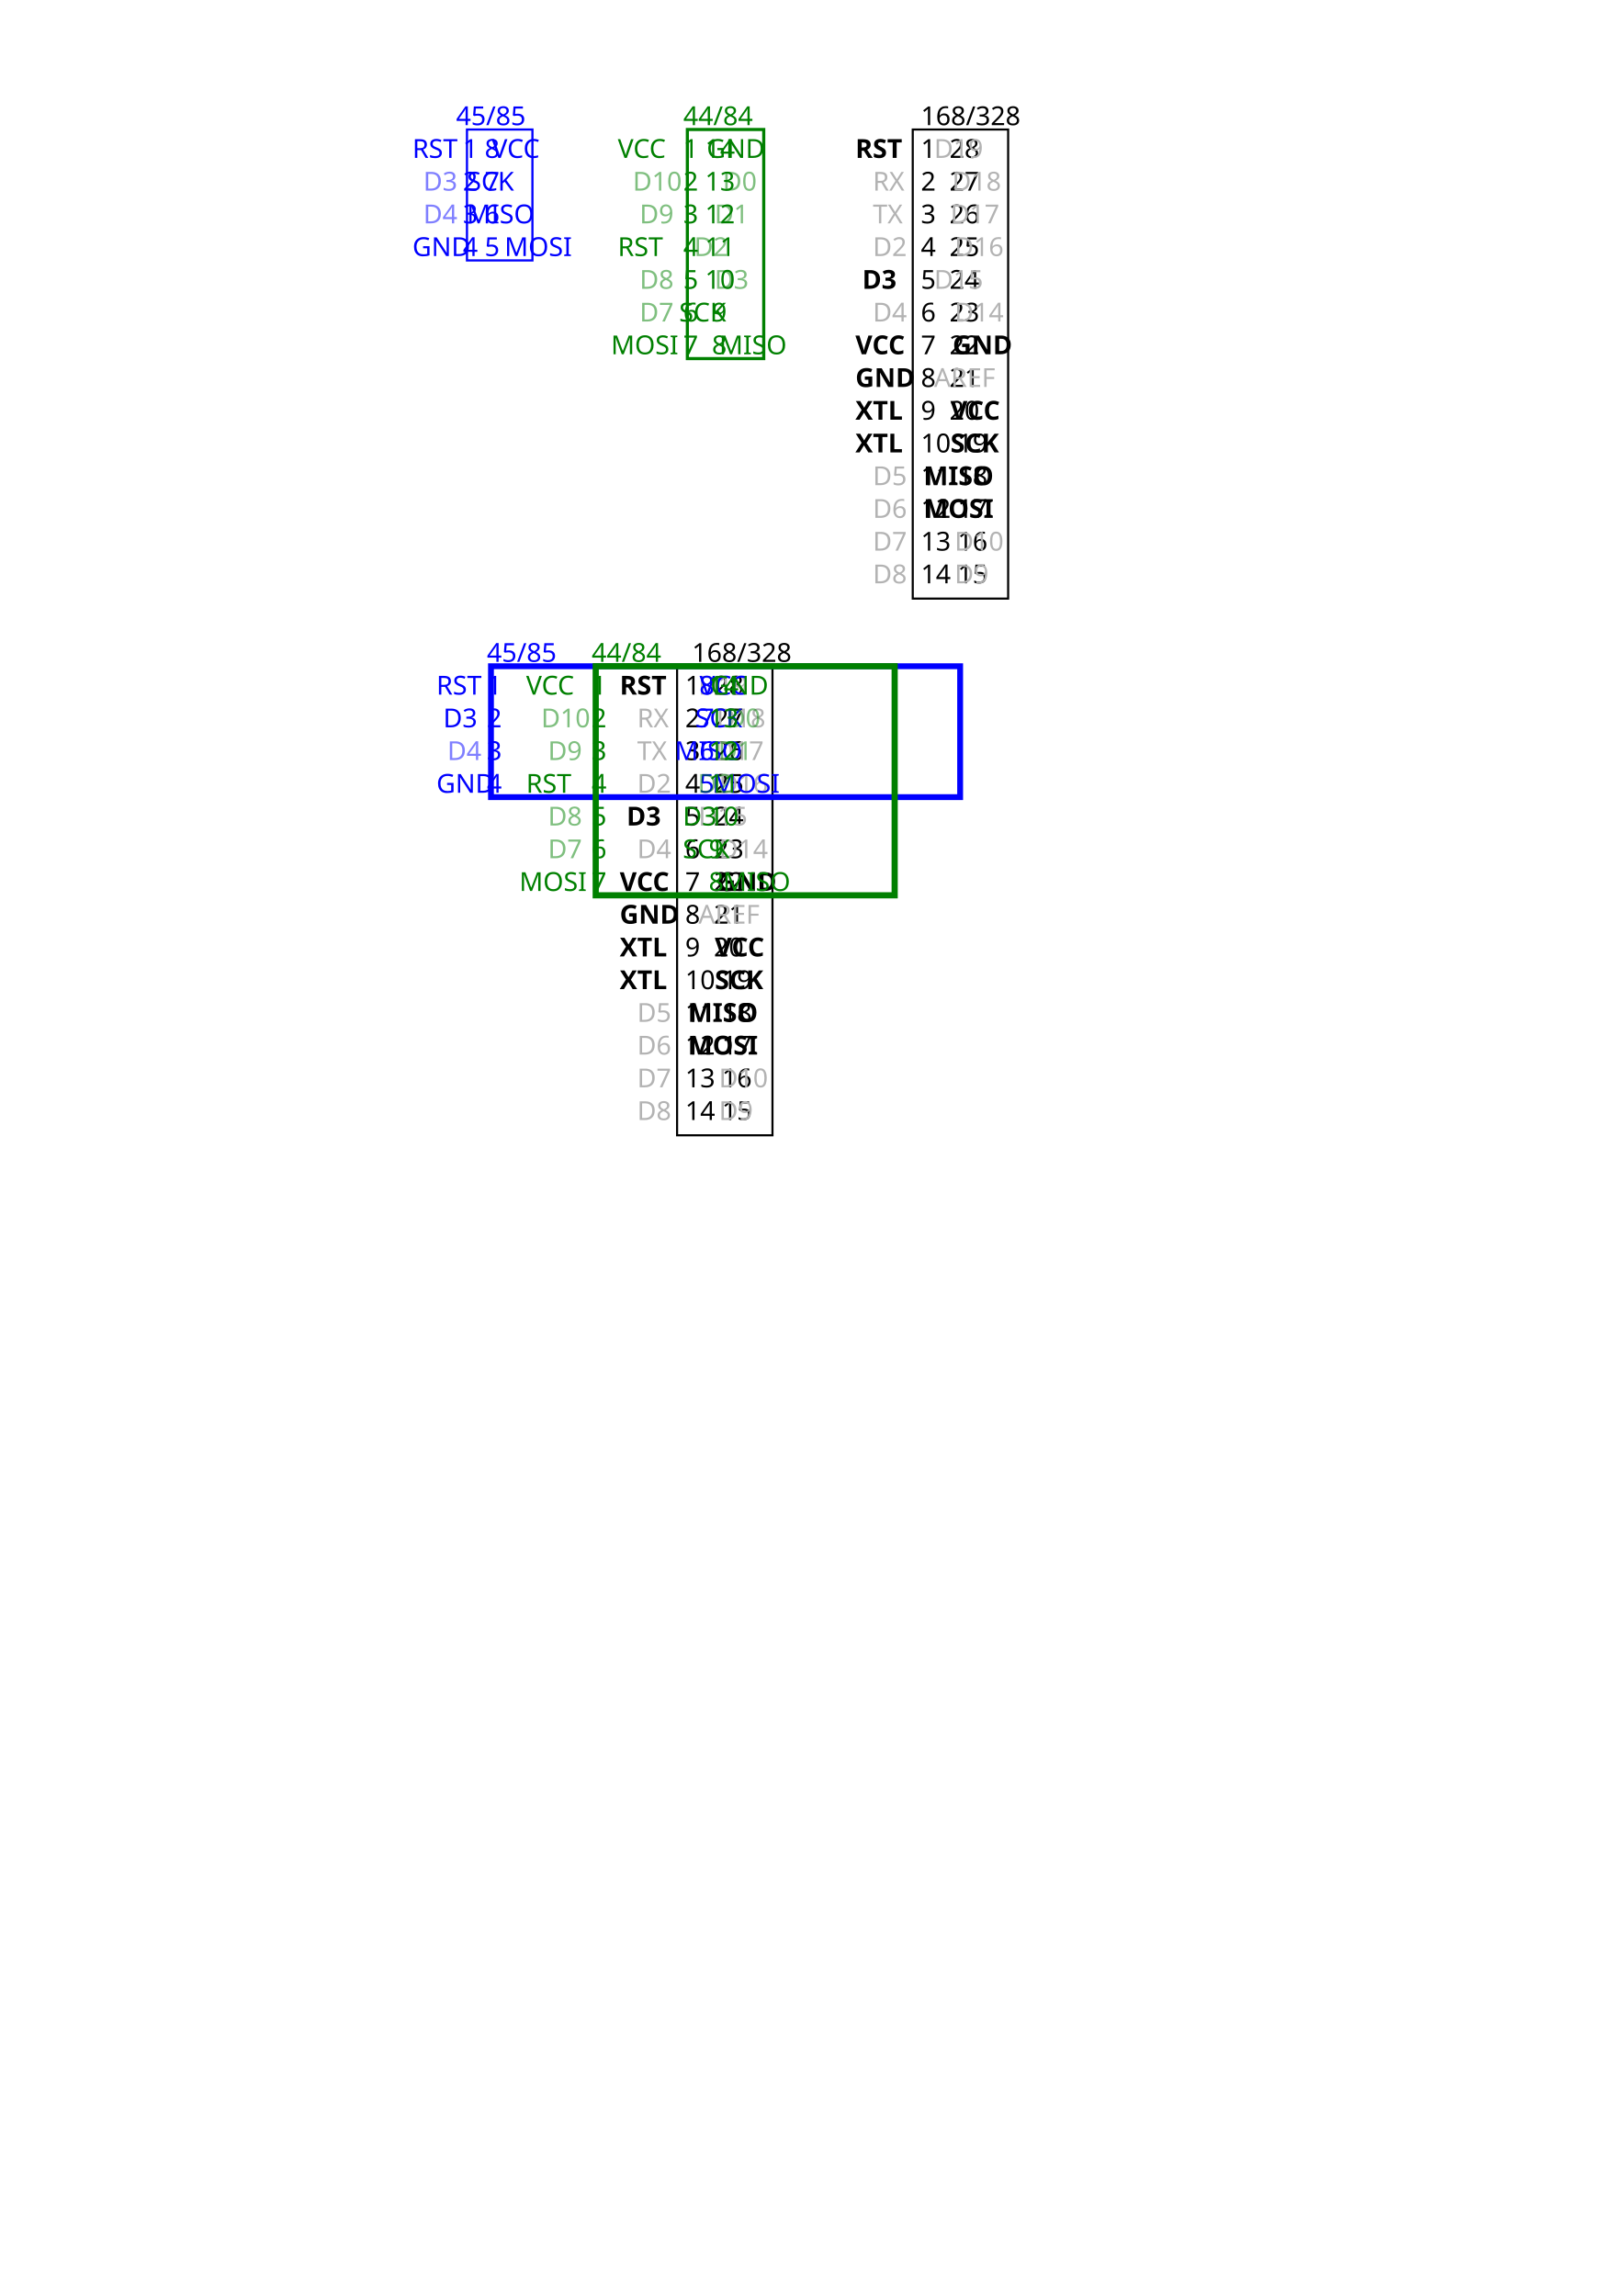
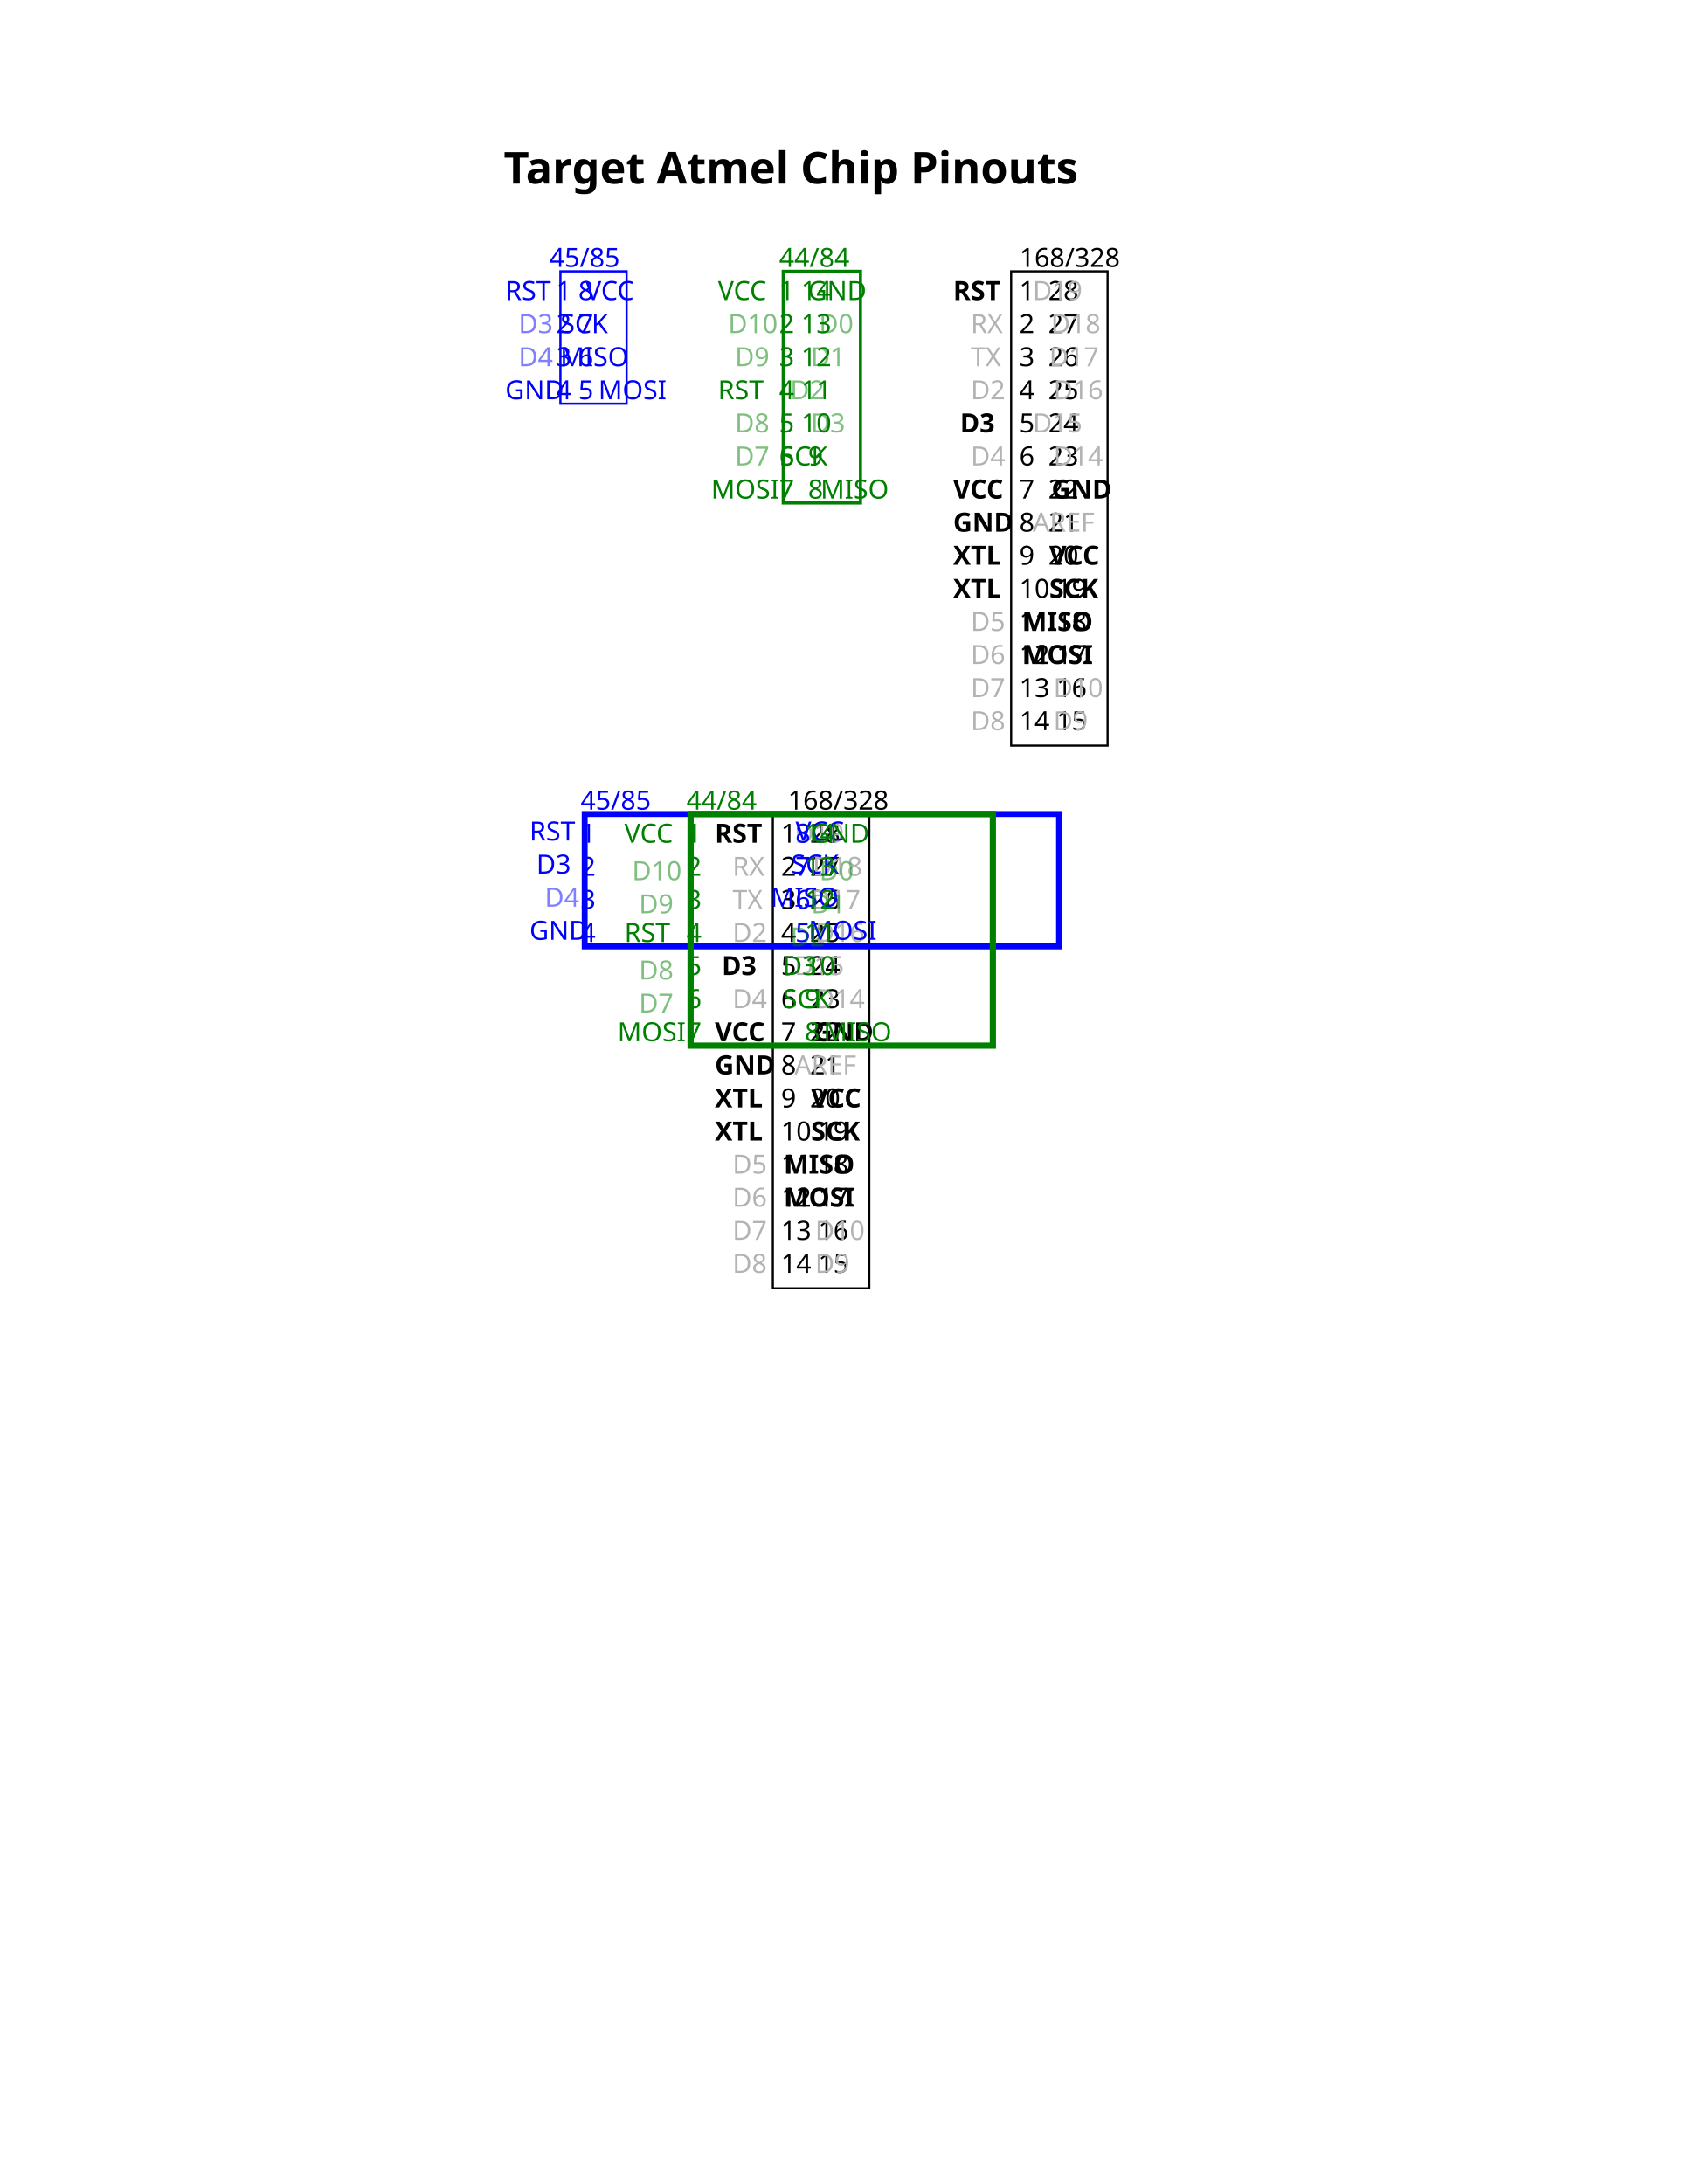
- <svg xmlns="http://www.w3.org/2000/svg" width="744.094" height="1052.362" id="svg2" version="1.1">
+ <svg xmlns="http://www.w3.org/2000/svg" width="765" height="990" id="svg2" version="1.1">
  <defs id="defs4" />
-   <g id="layer1">
-     <text xml:space="preserve" style="font-size:12px;font-style:normal;font-variant:normal;font-weight:normal;font-stretch:normal;line-height:125%;letter-spacing:0px;word-spacing:0px;fill:#000000;fill-opacity:1;stroke:none;font-family:OCR A Extended;-inkscape-font-specification:OCR A Extended" x="422" y="57.362" id="text2987">
-       <tspan x="422" y="57.362" id="tspan2991">168/328</tspan>
-       <tspan x="422" y="72.362" id="tspan4056">1  28 </tspan>
-       <tspan x="422" y="87.362" id="tspan2995">2  27</tspan>
-       <tspan x="422" y="102.362" id="tspan2997">3  26</tspan>
-       <tspan x="422" y="117.362" id="tspan2999">4  25</tspan>
-       <tspan x="422" y="132.362" id="tspan3011">5  24</tspan>
-       <tspan x="422" y="147.362" id="tspan3013">6  23</tspan>
-       <tspan x="422" y="162.362" id="tspan3015">7  22</tspan>
-       <tspan x="422" y="177.362" id="tspan3017">8  21</tspan>
-       <tspan x="422" y="192.362" id="tspan3019">9  20</tspan>
-       <tspan x="422" y="207.362" id="tspan3021">10 19</tspan>
-       <tspan x="422" y="222.362" id="tspan3023">11 18</tspan>
-       <tspan x="422" y="237.362" id="tspan3025">12 17</tspan>
-       <tspan x="422" y="252.362" id="tspan3027">13 16</tspan>
-       <tspan x="422" y="267.362" id="tspan3005">14 15</tspan>
-     </text>
-     <text xml:space="preserve" style="font-size:12px;font-style:normal;font-variant:normal;font-weight:bold;font-stretch:normal;line-height:125%;letter-spacing:0px;word-spacing:0px;fill:#000000;fill-opacity:1;stroke:none;font-family:OCR A Extended;-inkscape-font-specification:OCR A Extended Bold" x="392" y="72.362" id="text3033">
-       <tspan id="tspan3035" x="392" y="72.362">RST        </tspan>
-       <tspan x="392" y="87.362" id="tspan3037">           </tspan>
-       <tspan x="392" y="102.362" id="tspan3039">           </tspan>
-       <tspan x="392" y="117.362" id="tspan3041">           </tspan>
-       <tspan x="392" y="132.362" id="tspan3045"> D3        </tspan>
-       <tspan x="392" y="147.362" id="tspan3142">           </tspan>
-       <tspan x="392" y="162.362" id="tspan3047">VCC       GND</tspan>
-       <tspan x="392" y="177.362" id="tspan3049">GND        </tspan>
-       <tspan x="392" y="192.362" id="tspan3051">XTL       VCC</tspan>
-       <tspan x="392" y="207.362" id="tspan3053">XTL       SCK</tspan>
-       <tspan x="392" y="222.362" id="tspan3055">          MISO</tspan>
-       <tspan x="392" y="237.362" id="tspan3057">          MOSI</tspan>
-       <tspan x="392" y="252.362" id="tspan3059">           </tspan>
-       <tspan x="392" y="267.362" id="tspan3061">           </tspan>
-     </text>
-     <text xml:space="preserve" style="font-size:12px;font-style:normal;font-variant:normal;font-weight:normal;font-stretch:normal;line-height:125%;letter-spacing:0px;word-spacing:0px;fill:#b3b3b3;fill-opacity:1;stroke:none;font-family:OCR A Extended;-inkscape-font-specification:OCR A Extended" x="400" y="72.362" id="text3033-7">
-       <tspan id="tspan3035-4" x="400" y="72.362">         D19</tspan>
-       <tspan x="400" y="87.362" id="tspan3037-0">RX       D18</tspan>
-       <tspan x="400" y="102.362" id="tspan3039-4">TX       D17</tspan>
-       <tspan x="400" y="117.362" id="tspan3041-8">D2       D16</tspan>
-       <tspan x="400" y="132.362" id="tspan3043-8">         D15</tspan>
-       <tspan x="400" y="147.362" id="tspan3045-2">D4       D14</tspan>
-       <tspan x="400" y="162.362" id="tspan3047-4">           </tspan>
-       <tspan x="400" y="177.362" id="tspan3049-5">         AREF</tspan>
-       <tspan x="400" y="192.362" id="tspan3051-5">           </tspan>
-       <tspan x="400" y="207.362" id="tspan3053-1">           </tspan>
-       <tspan x="400" y="222.362" id="tspan3055-7">D5         </tspan>
-       <tspan x="400" y="237.362" id="tspan3057-1">D6         </tspan>
-       <tspan x="400" y="252.362" id="tspan3059-1">D7       D10</tspan>
-       <tspan x="400" y="267.362" id="tspan3061-5">D8       D9</tspan>
-     </text>
-     <path style="fill:none;stroke:#000000;stroke-width:0.958px;stroke-linecap:butt;stroke-linejoin:miter;stroke-opacity:1" d="m 418.286,59.362 0,215 43.714,0 0,-215 z" id="path3912" />
-     <text xml:space="preserve" style="font-size:12px;font-style:normal;font-variant:normal;font-weight:normal;font-stretch:normal;line-height:125%;letter-spacing:0px;word-spacing:0px;fill:#000000;fill-opacity:1;stroke:none;font-family:OCR A Extended;-inkscape-font-specification:OCR A Extended" x="448.038" y="160.381" id="text3914">
-       <tspan id="tspan3916" x="448.038" y="160.381">  </tspan>
-     </text>
-     <text xml:space="preserve" style="font-size:12px;font-style:normal;font-variant:normal;font-weight:normal;font-stretch:normal;line-height:125%;letter-spacing:0px;word-spacing:0px;fill:#000000;fill-opacity:1;stroke:none;font-family:OCR A Extended;-inkscape-font-specification:OCR A Extended" x="475.396" y="294.872" id="text3918">
-       <tspan id="tspan3920" x="475.396" y="294.872"> </tspan>
-     </text>
-     <text xml:space="preserve" style="font-size:12px;font-style:normal;font-variant:normal;font-weight:normal;font-stretch:normal;line-height:125%;letter-spacing:0px;word-spacing:0px;fill:#000000;fill-opacity:1;stroke:none;font-family:OCR A Extended;-inkscape-font-specification:OCR A Extended" x="474.925" y="309.023" id="text3922">
-       <tspan id="tspan3924" x="474.925" y="309.023"> </tspan>
-     </text>
-     <text xml:space="preserve" style="font-size:12px;font-style:normal;font-variant:normal;font-weight:normal;font-stretch:normal;line-height:125%;letter-spacing:0px;word-spacing:0px;fill:#000000;fill-opacity:1;stroke:none;font-family:OCR A Extended;-inkscape-font-specification:OCR A Extended" x="473.038" y="294.872" id="text3926">
-       <tspan id="tspan3928" x="473.038" y="294.872"> </tspan>
-     </text>
-     <text xml:space="preserve" style="font-size:12px;font-style:normal;font-variant:normal;font-weight:normal;font-stretch:normal;line-height:125%;letter-spacing:0px;word-spacing:0px;fill:#0000ff;fill-opacity:1;stroke:none;font-family:OCR A Extended;-inkscape-font-specification:OCR A Extended" x="209" y="57.362" id="text3930">
-       <tspan id="tspan3932" x="209" y="57.362">45/85</tspan>
-       <tspan x="209" y="72.362" id="tspan3942"> 1 8</tspan>
-       <tspan x="209" y="87.362" id="tspan3934"> 2 7</tspan>
-       <tspan x="209" y="102.362" id="tspan3936"> 3 6</tspan>
-       <tspan x="209" y="117.362" id="tspan3938"> 4 5</tspan>
-     </text>
-     <path style="fill:none;stroke:#0000ff;stroke-width:1px;stroke-linecap:butt;stroke-linejoin:miter;stroke-opacity:1" d="m 214,59.362 0,60 30,0 0,-60 z" id="path3940" />
-     <text xml:space="preserve" style="font-size:12px;font-style:normal;font-variant:normal;font-weight:normal;font-stretch:normal;line-height:125%;letter-spacing:0px;word-spacing:0px;fill:#0000ff;fill-opacity:1;stroke:none;font-family:OCR A Extended;-inkscape-font-specification:OCR A Extended" x="189" y="72.362" id="text3944">
-       <tspan id="tspan3946" x="189" y="72.362">RST     VCC</tspan>
-       <tspan x="189" y="87.362" id="tspan3948">        SCK</tspan>
-       <tspan x="189" y="102.362" id="tspan3950">        MISO</tspan>
-       <tspan x="189" y="117.362" id="tspan3952">GND     MOSI</tspan>
-     </text>
-     <text xml:space="preserve" style="font-size:12px;font-style:normal;font-variant:normal;font-weight:normal;font-stretch:normal;line-height:125%;letter-spacing:0px;word-spacing:0px;opacity:0.5;fill:#0000ff;fill-opacity:1;stroke:none;font-family:OCR A Extended;-inkscape-font-specification:OCR A Extended" x="194" y="57.362" id="text3954">
-       <tspan id="tspan3956" x="194" y="57.362" />
-       <tspan id="tspan3958" x="194" y="72.362" />
-       <tspan x="194" y="87.362" id="tspan3962">D3</tspan>
-       <tspan x="194" y="102.362" id="tspan3960">D4</tspan>
-     </text>
-     <text xml:space="preserve" style="font-size:12px;font-style:normal;font-variant:normal;font-weight:normal;font-stretch:normal;line-height:125%;letter-spacing:0px;word-spacing:0px;fill:#008000;fill-opacity:1;stroke:none;font-family:OCR A Extended;-inkscape-font-specification:OCR A Extended" x="310" y="57.362" id="text3930-1">
-       <tspan id="tspan3932-4" x="310" y="57.362"> 44/84</tspan>
-       <tspan x="310" y="72.362" id="tspan3942-2"> 1 14</tspan>
-       <tspan x="310" y="87.362" id="tspan3934-3"> 2 13</tspan>
-       <tspan x="310" y="102.362" id="tspan3936-2"> 3 12</tspan>
-       <tspan x="310" y="117.362" id="tspan3938-2"> 4 11</tspan>
-       <tspan x="310" y="132.362" id="tspan4036"> 5 10</tspan>
-       <tspan x="310" y="147.362" id="tspan4038"> 6  9</tspan>
-       <tspan x="310" y="162.362" id="tspan4040"> 7  8</tspan>
-     </text>
-     <path style="stroke:#008000;stroke-width:1.429px;stroke-linecap:butt;stroke-linejoin:miter;stroke-opacity:1;fill:none" d="m 315,59.362 0,105 35,0 0,-105 z" id="path3940-1" />
-     <text xml:space="preserve" style="font-size:12px;font-style:normal;font-variant:normal;font-weight:normal;font-stretch:normal;line-height:125%;letter-spacing:0px;word-spacing:0px;fill:#008000;fill-opacity:1;stroke:none;font-family:OCR A Extended;-inkscape-font-specification:OCR A Extended" x="280" y="72.362" id="text3944-6">
-       <tspan id="tspan3946-8" x="280" y="72.362"> VCC      GND</tspan>
-       <tspan x="280" y="87.362" id="tspan3948-5">      </tspan>
-       <tspan x="280" y="102.362" id="tspan3950-7">        </tspan>
-       <tspan x="280" y="117.362" id="tspan3952-6"> RST</tspan>
-       <tspan x="280" y="132.362" id="tspan4030" />
-       <tspan x="280" y="147.362" id="tspan4032">          SCK</tspan>
-       <tspan x="280" y="162.362" id="tspan4034">MOSI      MISO</tspan>
-     </text>
-     <text xml:space="preserve" style="font-size:12px;font-style:normal;font-variant:normal;font-weight:normal;font-stretch:normal;line-height:125%;letter-spacing:0px;word-spacing:0px;opacity:0.5;fill:#008000;fill-opacity:1;stroke:none;font-family:OCR A Extended;-inkscape-font-specification:OCR A Extended" x="290" y="57.362" id="text3954-1">
-       <tspan id="tspan3956-8" x="290" y="57.362" />
-       <tspan id="tspan3958-9" x="290" y="72.362" />
-       <tspan x="290" y="87.362" id="tspan4048">D10      D0</tspan>
-       <tspan x="290" y="102.362" id="tspan4052"> D9      D1</tspan>
-       <tspan x="290" y="117.362" id="tspan4042">         D2</tspan>
-       <tspan x="290" y="132.362" id="tspan4044"> D8      D3</tspan>
-       <tspan x="290" y="147.362" id="tspan4046"> D7</tspan>
-     </text>
-     <flowRoot xml:space="preserve" id="flowRoot4058" style="fill:black;stroke:none;stroke-opacity:1;stroke-width:1px;stroke-linejoin:miter;stroke-linecap:butt;fill-opacity:1;font-family:OCR A Extended;font-style:normal;font-weight:normal;font-size:12px;line-height:125%;letter-spacing:0px;word-spacing:0px;-inkscape-font-specification:OCR A Extended;font-stretch:normal;font-variant:normal">
+   <g id="layer1" transform="translate(0,-62.36218)">
+     <text xml:space="preserve" style="font-size:12px;font-style:normal;font-variant:normal;font-weight:normal;font-stretch:normal;line-height:125%;letter-spacing:0px;word-spacing:0px;fill:#000000;fill-opacity:1;stroke:none;font-family:OCR A Extended;-inkscape-font-specification:OCR A Extended" x="462" y="183.362" id="text2987">
+       <tspan x="462" y="183.362" id="tspan2991">168/328</tspan>
+       <tspan x="462" y="198.362" id="tspan4056">1  28 </tspan>
+       <tspan x="462" y="213.362" id="tspan2995">2  27</tspan>
+       <tspan x="462" y="228.362" id="tspan2997">3  26</tspan>
+       <tspan x="462" y="243.362" id="tspan2999">4  25</tspan>
+       <tspan x="462" y="258.362" id="tspan3011">5  24</tspan>
+       <tspan x="462" y="273.362" id="tspan3013">6  23</tspan>
+       <tspan x="462" y="288.362" id="tspan3015">7  22</tspan>
+       <tspan x="462" y="303.362" id="tspan3017">8  21</tspan>
+       <tspan x="462" y="318.362" id="tspan3019">9  20</tspan>
+       <tspan x="462" y="333.362" id="tspan3021">10 19</tspan>
+       <tspan x="462" y="348.362" id="tspan3023">11 18</tspan>
+       <tspan x="462" y="363.362" id="tspan3025">12 17</tspan>
+       <tspan x="462" y="378.362" id="tspan3027">13 16</tspan>
+       <tspan x="462" y="393.362" id="tspan3005">14 15</tspan>
+     </text>
+     <text xml:space="preserve" style="font-size:12px;font-style:normal;font-variant:normal;font-weight:bold;font-stretch:normal;line-height:125%;letter-spacing:0px;word-spacing:0px;fill:#000000;fill-opacity:1;stroke:none;font-family:OCR A Extended;-inkscape-font-specification:OCR A Extended Bold" x="432" y="198.362" id="text3033">
+       <tspan id="tspan3035" x="432" y="198.362">RST        </tspan>
+       <tspan x="432" y="213.362" id="tspan3037">           </tspan>
+       <tspan x="432" y="228.362" id="tspan3039">           </tspan>
+       <tspan x="432" y="243.362" id="tspan3041">           </tspan>
+       <tspan x="432" y="258.362" id="tspan3045"> D3        </tspan>
+       <tspan x="432" y="273.362" id="tspan3142">           </tspan>
+       <tspan x="432" y="288.362" id="tspan3047">VCC       GND</tspan>
+       <tspan x="432" y="303.362" id="tspan3049">GND        </tspan>
+       <tspan x="432" y="318.362" id="tspan3051">XTL       VCC</tspan>
+       <tspan x="432" y="333.362" id="tspan3053">XTL       SCK</tspan>
+       <tspan x="432" y="348.362" id="tspan3055">          MISO</tspan>
+       <tspan x="432" y="363.362" id="tspan3057">          MOSI</tspan>
+       <tspan x="432" y="378.362" id="tspan3059">           </tspan>
+       <tspan x="432" y="393.362" id="tspan3061">           </tspan>
+     </text>
+     <text xml:space="preserve" style="font-size:12px;font-style:normal;font-variant:normal;font-weight:normal;font-stretch:normal;line-height:125%;letter-spacing:0px;word-spacing:0px;fill:#b3b3b3;fill-opacity:1;stroke:none;font-family:OCR A Extended;-inkscape-font-specification:OCR A Extended" x="440" y="198.362" id="text3033-7">
+       <tspan id="tspan3035-4" x="440" y="198.362">         D19</tspan>
+       <tspan x="440" y="213.362" id="tspan3037-0">RX       D18</tspan>
+       <tspan x="440" y="228.362" id="tspan3039-4">TX       D17</tspan>
+       <tspan x="440" y="243.362" id="tspan3041-8">D2       D16</tspan>
+       <tspan x="440" y="258.362" id="tspan3043-8">         D15</tspan>
+       <tspan x="440" y="273.362" id="tspan3045-2">D4       D14</tspan>
+       <tspan x="440" y="288.362" id="tspan3047-4">           </tspan>
+       <tspan x="440" y="303.362" id="tspan3049-5">         AREF</tspan>
+       <tspan x="440" y="318.362" id="tspan3051-5">           </tspan>
+       <tspan x="440" y="333.362" id="tspan3053-1">           </tspan>
+       <tspan x="440" y="348.362" id="tspan3055-7">D5         </tspan>
+       <tspan x="440" y="363.362" id="tspan3057-1">D6         </tspan>
+       <tspan x="440" y="378.362" id="tspan3059-1">D7       D10</tspan>
+       <tspan x="440" y="393.362" id="tspan3061-5">D8       D9</tspan>
+     </text>
+     <path style="fill:none;stroke:#000000;stroke-width:0.958px;stroke-linecap:butt;stroke-linejoin:miter;stroke-opacity:1" d="m 458.286,185.362 0,215 43.714,0 0,-215 z" id="path3912" />
+     <text xml:space="preserve" style="font-size:12px;font-style:normal;font-variant:normal;font-weight:normal;font-stretch:normal;line-height:125%;letter-spacing:0px;word-spacing:0px;fill:#000000;fill-opacity:1;stroke:none;font-family:OCR A Extended;-inkscape-font-specification:OCR A Extended" x="488.038" y="286.381" id="text3914">
+       <tspan id="tspan3916" x="488.038" y="286.381">  </tspan>
+     </text>
+     <text xml:space="preserve" style="font-size:12px;font-style:normal;font-variant:normal;font-weight:normal;font-stretch:normal;line-height:125%;letter-spacing:0px;word-spacing:0px;fill:#000000;fill-opacity:1;stroke:none;font-family:OCR A Extended;-inkscape-font-specification:OCR A Extended" x="515.396" y="420.872" id="text3918">
+       <tspan id="tspan3920" x="515.396" y="420.872"> </tspan>
+     </text>
+     <text xml:space="preserve" style="font-size:12px;font-style:normal;font-variant:normal;font-weight:normal;font-stretch:normal;line-height:125%;letter-spacing:0px;word-spacing:0px;fill:#000000;fill-opacity:1;stroke:none;font-family:OCR A Extended;-inkscape-font-specification:OCR A Extended" x="514.925" y="435.023" id="text3922">
+       <tspan id="tspan3924" x="514.925" y="435.023"> </tspan>
+     </text>
+     <text xml:space="preserve" style="font-size:12px;font-style:normal;font-variant:normal;font-weight:normal;font-stretch:normal;line-height:125%;letter-spacing:0px;word-spacing:0px;fill:#000000;fill-opacity:1;stroke:none;font-family:OCR A Extended;-inkscape-font-specification:OCR A Extended" x="513.038" y="420.872" id="text3926">
+       <tspan id="tspan3928" x="513.038" y="420.872"> </tspan>
+     </text>
+     <text xml:space="preserve" style="font-size:12px;font-style:normal;font-variant:normal;font-weight:normal;font-stretch:normal;line-height:125%;letter-spacing:0px;word-spacing:0px;fill:#0000ff;fill-opacity:1;stroke:none;font-family:OCR A Extended;-inkscape-font-specification:OCR A Extended" x="249" y="183.362" id="text3930">
+       <tspan id="tspan3932" x="249" y="183.362">45/85</tspan>
+       <tspan x="249" y="198.362" id="tspan3942"> 1 8</tspan>
+       <tspan x="249" y="213.362" id="tspan3934"> 2 7</tspan>
+       <tspan x="249" y="228.362" id="tspan3936"> 3 6</tspan>
+       <tspan x="249" y="243.362" id="tspan3938"> 4 5</tspan>
+     </text>
+     <path style="fill:none;stroke:#0000ff;stroke-width:1px;stroke-linecap:butt;stroke-linejoin:miter;stroke-opacity:1" d="m 254,185.362 0,60 30,0 0,-60 z" id="path3940" />
+     <text xml:space="preserve" style="font-size:12px;font-style:normal;font-variant:normal;font-weight:normal;font-stretch:normal;line-height:125%;letter-spacing:0px;word-spacing:0px;fill:#0000ff;fill-opacity:1;stroke:none;font-family:OCR A Extended;-inkscape-font-specification:OCR A Extended" x="229" y="198.362" id="text3944">
+       <tspan id="tspan3946" x="229" y="198.362">RST     VCC</tspan>
+       <tspan x="229" y="213.362" id="tspan3948">        SCK</tspan>
+       <tspan x="229" y="228.362" id="tspan3950">        MISO</tspan>
+       <tspan x="229" y="243.362" id="tspan3952">GND     MOSI</tspan>
+     </text>
+     <text xml:space="preserve" style="font-size:12px;font-style:normal;font-variant:normal;font-weight:normal;font-stretch:normal;line-height:125%;letter-spacing:0px;word-spacing:0px;opacity:0.5;fill:#0000ff;fill-opacity:1;stroke:none;font-family:OCR A Extended;-inkscape-font-specification:OCR A Extended" x="235" y="213.362" id="text3954">
+       <tspan x="235" y="213.362" id="tspan3962">D3</tspan>
+       <tspan x="235" y="228.362" id="tspan3960">D4</tspan>
+     </text>
+     <text xml:space="preserve" style="font-size:12px;font-style:normal;font-variant:normal;font-weight:normal;font-stretch:normal;line-height:125%;letter-spacing:0px;word-spacing:0px;fill:#008000;fill-opacity:1;stroke:none;font-family:OCR A Extended;-inkscape-font-specification:OCR A Extended" x="350" y="183.362" id="text3930-1">
+       <tspan id="tspan3932-4" x="350" y="183.362"> 44/84</tspan>
+       <tspan x="350" y="198.362" id="tspan3942-2"> 1 14</tspan>
+       <tspan x="350" y="213.362" id="tspan3934-3"> 2 13</tspan>
+       <tspan x="350" y="228.362" id="tspan3936-2"> 3 12</tspan>
+       <tspan x="350" y="243.362" id="tspan3938-2"> 4 11</tspan>
+       <tspan x="350" y="258.362" id="tspan4036"> 5 10</tspan>
+       <tspan x="350" y="273.362" id="tspan4038"> 6  9</tspan>
+       <tspan x="350" y="288.362" id="tspan4040"> 7  8</tspan>
+     </text>
+     <path style="fill:none;stroke:#008000;stroke-width:1.429px;stroke-linecap:butt;stroke-linejoin:miter;stroke-opacity:1" d="m 355,185.362 0,105 35,0 0,-105 z" id="path3940-1" />
+     <text xml:space="preserve" style="font-size:12px;font-style:normal;font-variant:normal;font-weight:normal;font-stretch:normal;line-height:125%;letter-spacing:0px;word-spacing:0px;fill:#008000;fill-opacity:1;stroke:none;font-family:OCR A Extended;-inkscape-font-specification:OCR A Extended" x="322.28" y="198.362" id="text3944-6">
+       <tspan id="tspan3946-8" x="322.28" y="198.362"> VCC      GND</tspan>
+       <tspan x="322.28" y="213.362" id="tspan3948-5">      </tspan>
+       <tspan x="322.28" y="228.362" id="tspan3950-7">        </tspan>
+       <tspan x="322.28" y="243.362" id="tspan3952-6"> RST</tspan>
+       <tspan x="322.28" y="258.362" id="tspan4030" />
+       <tspan x="322.28" y="273.362" id="tspan4032">          SCK</tspan>
+       <tspan x="322.28" y="288.362" id="tspan4034">MOSI      MISO</tspan>
+     </text>
+     <text xml:space="preserve" style="font-size:12px;font-style:normal;font-variant:normal;font-weight:normal;font-stretch:normal;line-height:125%;letter-spacing:0px;word-spacing:0px;opacity:0.5;fill:#008000;fill-opacity:1;stroke:none;font-family:OCR A Extended;-inkscape-font-specification:OCR A Extended" x="330" y="213.362" id="text3954-1">
+       <tspan x="330" y="213.362" id="tspan4048">D10      D0</tspan>
+       <tspan x="330" y="228.362" id="tspan4052"> D9      D1</tspan>
+       <tspan x="330" y="243.362" id="tspan4042">         D2</tspan>
+       <tspan x="330" y="258.362" id="tspan4044"> D8      D3</tspan>
+       <tspan x="330" y="273.362" id="tspan4046"> D7</tspan>
+     </text>
+     <flowRoot xml:space="preserve" id="flowRoot4058" style="font-size:12px;font-style:normal;font-variant:normal;font-weight:normal;font-stretch:normal;line-height:125%;letter-spacing:0px;word-spacing:0px;fill:#000000;fill-opacity:1;stroke:none;font-family:OCR A Extended;-inkscape-font-specification:OCR A Extended">
      <flowRegion id="flowRegion4060">
        <rect id="rect4062" width="41.877" height="16.325" x="238.487" y="40.92" />
      </flowRegion>
      <flowPara id="flowPara4064" />
    </flowRoot>
-     <g id="Atmega328">
+     <g id="Atmega328" transform="translate(40,126)">
      <text id="text2987-9" y="303.362" x="314" style="font-size:12px;font-style:normal;font-variant:normal;font-weight:normal;font-stretch:normal;line-height:125%;letter-spacing:0px;word-spacing:0px;fill:#000000;fill-opacity:1;stroke:none;font-family:OCR A Extended;-inkscape-font-specification:OCR A Extended" xml:space="preserve">
        <tspan id="tspan2991-5" y="303.362" x="314"> 168/328</tspan>
        <tspan id="tspan4056-4" y="318.362" x="314">1  28 </tspan>
        <tspan id="tspan2995-3" y="333.362" x="314">2  27</tspan>
        <tspan id="tspan2997-1" y="348.362" x="314">3  26</tspan>
        <tspan id="tspan2999-2" y="363.362" x="314">4  25</tspan>
        <tspan id="tspan3011-3" y="378.362" x="314">5  24</tspan>
        <tspan id="tspan3013-3" y="393.362" x="314">6  23</tspan>
        <tspan id="tspan3015-4" y="408.362" x="314">7  22</tspan>
        <tspan id="tspan3017-1" y="423.362" x="314">8  21</tspan>
        <tspan id="tspan3019-1" y="438.362" x="314">9  20</tspan>
        <tspan id="tspan3021-3" y="453.362" x="314">10 19</tspan>
        <tspan id="tspan3023-8" y="468.362" x="314">11 18</tspan>
        <tspan id="tspan3025-7" y="483.362" x="314">12 17</tspan>
        <tspan id="tspan3027-4" y="498.362" x="314">13 16</tspan>
        <tspan id="tspan3005-2" y="513.362" x="314">14 15</tspan>
      </text>
      <text id="text3033-77" y="318.362" x="284" style="font-size:12px;font-style:normal;font-variant:normal;font-weight:bold;font-stretch:normal;line-height:125%;letter-spacing:0px;word-spacing:0px;fill:#000000;fill-opacity:1;stroke:none;font-family:OCR A Extended;-inkscape-font-specification:OCR A Extended Bold" xml:space="preserve">
        <tspan y="318.362" x="284" id="tspan3035-9">RST        </tspan>
        <tspan id="tspan3037-3" y="333.362" x="284">           </tspan>
        <tspan id="tspan3039-1" y="348.362" x="284">           </tspan>
        <tspan id="tspan3041-9" y="363.362" x="284">           </tspan>
        <tspan id="tspan3045-8" y="378.362" x="284"> D3        </tspan>
        <tspan id="tspan3142-6" y="393.362" x="284">           </tspan>
        <tspan id="tspan3047-5" y="408.362" x="284">VCC       GND</tspan>
        <tspan id="tspan3049-0" y="423.362" x="284">GND        </tspan>
        <tspan id="tspan3051-2" y="438.362" x="284">XTL       VCC</tspan>
        <tspan id="tspan3053-8" y="453.362" x="284">XTL       SCK</tspan>
        <tspan id="tspan3055-6" y="468.362" x="284">          MISO</tspan>
        <tspan id="tspan3057-0" y="483.362" x="284">          MOSI</tspan>
        <tspan id="tspan3059-2" y="498.362" x="284">           </tspan>
        <tspan id="tspan3061-4" y="513.362" x="284">           </tspan>
      </text>
      <text id="text3033-7-8" y="318.362" x="292" style="font-size:12px;font-style:normal;font-variant:normal;font-weight:normal;font-stretch:normal;line-height:125%;letter-spacing:0px;word-spacing:0px;fill:#b3b3b3;fill-opacity:1;stroke:none;font-family:OCR A Extended;-inkscape-font-specification:OCR A Extended" xml:space="preserve">
        <tspan y="318.362" x="292" id="tspan3035-4-6">         D19</tspan>
        <tspan id="tspan3037-0-5" y="333.362" x="292">RX       D18</tspan>
        <tspan id="tspan3039-4-0" y="348.362" x="292">TX       D17</tspan>
        <tspan id="tspan3041-8-9" y="363.362" x="292">D2       D16</tspan>
        <tspan id="tspan3043-8-0" y="378.362" x="292">         D15</tspan>
        <tspan id="tspan3045-2-0" y="393.362" x="292">D4       D14</tspan>
        <tspan id="tspan3047-4-6" y="408.362" x="292">           </tspan>
        <tspan id="tspan3049-5-1" y="423.362" x="292">         AREF</tspan>
        <tspan id="tspan3051-5-3" y="438.362" x="292">           </tspan>
        <tspan id="tspan3053-1-8" y="453.362" x="292">           </tspan>
        <tspan id="tspan3055-7-9" y="468.362" x="292">D5         </tspan>
        <tspan id="tspan3057-1-3" y="483.362" x="292">D6         </tspan>
        <tspan id="tspan3059-1-4" y="498.362" x="292">D7       D10</tspan>
        <tspan id="tspan3061-5-4" y="513.362" x="292">D8       D9</tspan>
      </text>
      <path id="path3912-6" d="m 310.286,305.362 0,215 43.714,0 0,-215 z" style="fill:none;stroke:#000000;stroke-width:0.958px;stroke-linecap:butt;stroke-linejoin:miter;stroke-opacity:1" />
      <text id="text3914-0" y="406.381" x="340.038" style="font-size:12px;font-style:normal;font-variant:normal;font-weight:normal;font-stretch:normal;line-height:125%;letter-spacing:0px;word-spacing:0px;fill:#000000;fill-opacity:1;stroke:none;font-family:OCR A Extended;-inkscape-font-specification:OCR A Extended" xml:space="preserve">
        <tspan y="406.381" x="340.038" id="tspan3916-6">  </tspan>
      </text>
      <text id="text3918-6" y="464.872" x="367.396" style="font-size:12px;font-style:normal;font-variant:normal;font-weight:normal;font-stretch:normal;line-height:125%;letter-spacing:0px;word-spacing:0px;fill:#000000;fill-opacity:1;stroke:none;font-family:OCR A Extended;-inkscape-font-specification:OCR A Extended" xml:space="preserve">
        <tspan y="464.872" x="367.396" id="tspan3920-1"> </tspan>
      </text>
      <text id="text3922-8" y="479.023" x="366.925" style="font-size:12px;font-style:normal;font-variant:normal;font-weight:normal;font-stretch:normal;line-height:125%;letter-spacing:0px;word-spacing:0px;fill:#000000;fill-opacity:1;stroke:none;font-family:OCR A Extended;-inkscape-font-specification:OCR A Extended" xml:space="preserve">
        <tspan y="479.023" x="366.925" id="tspan3924-4"> </tspan>
      </text>
      <text id="text3926-9" y="464.872" x="365.038" style="font-size:12px;font-style:normal;font-variant:normal;font-weight:normal;font-stretch:normal;line-height:125%;letter-spacing:0px;word-spacing:0px;fill:#000000;fill-opacity:1;stroke:none;font-family:OCR A Extended;-inkscape-font-specification:OCR A Extended" xml:space="preserve">
        <tspan y="464.872" x="365.038" id="tspan3928-6"> </tspan>
      </text>
    </g>
-     <text xml:space="preserve" style="font-size:12px;font-style:normal;font-variant:normal;font-weight:normal;font-stretch:normal;line-height:125%;letter-spacing:0px;word-spacing:0px;fill:#0000ff;fill-opacity:1;stroke:none;font-family:OCR A Extended;-inkscape-font-specification:OCR A Extended" x="220" y="303.362" id="text3930-3">
-       <tspan id="tspan3932-7" x="220" y="303.362"> 45/85</tspan>
-       <tspan x="220" y="318.362" id="tspan3942-8"> 1                             8</tspan>
-       <tspan x="220" y="333.362" id="tspan3934-8"> 2                             7</tspan>
-       <tspan x="220" y="348.362" id="tspan3936-29"> 3                             6</tspan>
-       <tspan x="220" y="363.362" id="tspan3938-1"> 4                             5</tspan>
-     </text>
-     <path style="fill:none;stroke:#0000ff;stroke-width:2.677px;stroke-linecap:butt;stroke-linejoin:miter;stroke-opacity:1" d="m 225,305.362 0,60 215,0 0,-60 z" id="path3940-3" />
-     <text xml:space="preserve" style="font-size:12px;font-style:normal;font-variant:normal;font-weight:normal;font-stretch:normal;line-height:125%;letter-spacing:0px;word-spacing:0px;fill:#0000ff;fill-opacity:1;stroke:none;font-family:OCR A Extended;-inkscape-font-specification:OCR A Extended" x="200" y="318.362" id="text3944-5">
-       <tspan id="tspan3946-9" x="200" y="318.362">RST                                VCC</tspan>
-       <tspan x="200" y="333.362" id="tspan3948-8"> D3                                SCK</tspan>
-       <tspan x="200" y="348.362" id="tspan3950-4">                                   MISO</tspan>
-       <tspan x="200" y="363.362" id="tspan3952-0">GND                                MOSI</tspan>
-     </text>
-     <text xml:space="preserve" style="font-size:12px;font-style:normal;font-variant:normal;font-weight:normal;font-stretch:normal;line-height:125%;letter-spacing:0px;word-spacing:0px;opacity:0.5;fill:#0000ff;fill-opacity:1;stroke:none;font-family:OCR A Extended;-inkscape-font-specification:OCR A Extended" x="205" y="303.362" id="text3954-7">
-       <tspan id="tspan3956-6" x="205" y="303.362" />
-       <tspan id="tspan3958-3" x="205" y="318.362" />
-       <tspan x="205" y="333.362" id="tspan3962-6"> </tspan>
-       <tspan x="205" y="348.362" id="tspan3960-1">D4</tspan>
-     </text>
-     <text xml:space="preserve" style="font-size:12px;font-style:normal;font-variant:normal;font-weight:normal;font-stretch:normal;line-height:125%;letter-spacing:0px;word-spacing:0px;fill:#008000;fill-opacity:1;stroke:none;font-family:OCR A Extended;-inkscape-font-specification:OCR A Extended" x="268" y="303.362" id="text3930-1-5">
-       <tspan id="tspan3932-4-4" x="268" y="303.362"> 44/84</tspan>
-       <tspan x="268" y="318.362" id="tspan3942-2-2"> 1               14</tspan>
-       <tspan x="268" y="333.362" id="tspan3934-3-0"> 2               13</tspan>
-       <tspan x="268" y="348.362" id="tspan3936-2-9"> 3               12</tspan>
-       <tspan x="268" y="363.362" id="tspan3938-2-7"> 4               11</tspan>
-       <tspan x="268" y="378.362" id="tspan4036-3"> 5               10</tspan>
-       <tspan x="268" y="393.362" id="tspan4038-7"> 6               9</tspan>
-       <tspan x="268" y="408.362" id="tspan4040-2"> 7               8</tspan>
-     </text>
-     <path style="fill:none;stroke:#008000;stroke-width:2.827px;stroke-linecap:butt;stroke-linejoin:miter;stroke-opacity:1" d="m 273,305.362 0,105 137,0 0,-105 -77.111,0 z" id="path3940-1-6" />
-     <text xml:space="preserve" style="font-size:12px;font-style:normal;font-variant:normal;font-weight:normal;font-stretch:normal;line-height:125%;letter-spacing:0px;word-spacing:0px;fill:#008000;fill-opacity:1;stroke:none;font-family:OCR A Extended;-inkscape-font-specification:OCR A Extended" x="238" y="318.362" id="text3944-6-0">
-       <tspan id="tspan3946-8-1" x="238" y="318.362"> VCC                    GND</tspan>
-       <tspan x="238" y="333.362" id="tspan3948-5-6">      </tspan>
-       <tspan x="238" y="348.362" id="tspan3950-7-5">        </tspan>
-       <tspan x="238" y="363.362" id="tspan3952-6-7"> RST                  </tspan>
-       <tspan x="238" y="378.362" id="tspan4030-5">                        D3</tspan>
-       <tspan x="238" y="393.362" id="tspan4032-4">                        SCK</tspan>
-       <tspan x="238" y="408.362" id="tspan4034-1">MOSI                    MISO</tspan>
-     </text>
-     <text xml:space="preserve" style="font-size:12px;font-style:normal;font-variant:normal;font-weight:normal;font-stretch:normal;line-height:125%;letter-spacing:0px;word-spacing:0px;opacity:0.5;fill:#008000;fill-opacity:1;stroke:none;font-family:OCR A Extended;-inkscape-font-specification:OCR A Extended" x="248" y="303.362" id="text3954-1-2">
-       <tspan id="tspan3956-8-0" x="248" y="303.362" />
-       <tspan id="tspan3958-9-0" x="248" y="318.362" />
-       <tspan x="248" y="333.362" id="tspan4048-1">D10                    D0</tspan>
-       <tspan x="248" y="348.362" id="tspan4052-4"> D9                    D1</tspan>
-       <tspan x="248" y="363.362" id="tspan4042-6">                       D2</tspan>
-       <tspan x="248" y="378.362" id="tspan4044-0"> D8                    </tspan>
-       <tspan x="248" y="393.362" id="tspan4046-7"> D7                   </tspan>
-     </text>
-     <text xml:space="preserve" style="font-size:12px;font-style:normal;font-variant:normal;font-weight:normal;font-stretch:normal;line-height:125%;letter-spacing:0px;word-spacing:0px;fill:#000000;fill-opacity:1;stroke:none;font-family:OCR A Extended;-inkscape-font-specification:OCR A Extended" x="240.617" y="312.821" id="text4432">
-       <tspan id="tspan4434" x="240.617" y="312.821"> </tspan>
-     </text>
-     <text xml:space="preserve" style="font-size:12px;font-style:normal;font-variant:normal;font-weight:normal;font-stretch:normal;line-height:125%;letter-spacing:0px;word-spacing:0px;fill:#000000;fill-opacity:1;stroke:none;font-family:OCR A Extended;-inkscape-font-specification:OCR A Extended" x="239.907" y="314.95" id="text4436">
-       <tspan id="tspan4438" x="239.907" y="314.95">    </tspan>
-     </text>
-     <text xml:space="preserve" style="font-size:12px;font-style:normal;font-variant:normal;font-weight:normal;font-stretch:normal;line-height:125%;letter-spacing:0px;word-spacing:0px;fill:#000000;fill-opacity:1;stroke:none;font-family:OCR A Extended;-inkscape-font-specification:OCR A Extended" x="242.746" y="333.404" id="text4440">
-       <tspan id="tspan4442" x="242.746" y="333.404">  </tspan>
-     </text>
-     <text xml:space="preserve" style="font-size:12px;font-style:normal;font-variant:normal;font-weight:normal;font-stretch:normal;line-height:125%;letter-spacing:0px;word-spacing:0px;fill:#000000;fill-opacity:1;stroke:none;font-family:OCR A Extended;-inkscape-font-specification:OCR A Extended" x="231.389" y="361.796" id="text4444">
-       <tspan id="tspan4446" x="231.389" y="361.796"> </tspan>
+     <text xml:space="preserve" style="font-size:12px;font-style:normal;font-variant:normal;font-weight:normal;font-stretch:normal;line-height:125%;letter-spacing:0px;word-spacing:0px;fill:#0000ff;fill-opacity:1;stroke:none;font-family:OCR A Extended;-inkscape-font-specification:OCR A Extended" x="260" y="429.362" id="text3930-3">
+       <tspan id="tspan3932-7" x="260" y="429.362"> 45/85</tspan>
+       <tspan x="260" y="444.362" id="tspan3942-8"> 1                             8</tspan>
+       <tspan x="260" y="459.362" id="tspan3934-8"> 2                             7</tspan>
+       <tspan x="260" y="474.362" id="tspan3936-29"> 3                             6</tspan>
+       <tspan x="260" y="489.362" id="tspan3938-1"> 4                             5</tspan>
+     </text>
+     <path style="fill:none;stroke:#0000ff;stroke-width:2.677px;stroke-linecap:butt;stroke-linejoin:miter;stroke-opacity:1" d="m 265,431.362 0,60 215,0 0,-60 z" id="path3940-3" />
+     <text xml:space="preserve" style="font-size:12px;font-style:normal;font-variant:normal;font-weight:normal;font-stretch:normal;line-height:125%;letter-spacing:0px;word-spacing:0px;fill:#0000ff;fill-opacity:1;stroke:none;font-family:OCR A Extended;-inkscape-font-specification:OCR A Extended" x="240" y="443.362" id="text3944-5">
+       <tspan id="tspan3946-9" x="240" y="443.362">RST                                VCC</tspan>
+       <tspan x="240" y="458.362" id="tspan3948-8"> D3                                SCK</tspan>
+       <tspan x="240" y="473.362" id="tspan3950-4">                                   MISO</tspan>
+       <tspan x="240" y="488.362" id="tspan3952-0">GND                                MOSI</tspan>
+     </text>
+     <text xml:space="preserve" style="font-size:12px;font-style:normal;font-variant:normal;font-weight:normal;font-stretch:normal;line-height:125%;letter-spacing:0px;word-spacing:0px;opacity:0.5;fill:#0000ff;fill-opacity:1;stroke:none;font-family:OCR A Extended;-inkscape-font-specification:OCR A Extended" x="246.9" y="473.362" id="text3954-7">
+       <tspan x="246.9" y="473.362" id="tspan3960-1">D4</tspan>
+     </text>
+     <text xml:space="preserve" style="font-size:12px;font-style:normal;font-variant:normal;font-weight:normal;font-stretch:normal;line-height:125%;letter-spacing:0px;word-spacing:0px;fill:#008000;fill-opacity:1;stroke:none;font-family:OCR A Extended;-inkscape-font-specification:OCR A Extended" x="308" y="429.362" id="text3930-1-5">
+       <tspan id="tspan3932-4-4" x="308" y="429.362"> 44/84</tspan>
+       <tspan x="308" y="444.362" id="tspan3942-2-2"> 1               14</tspan>
+       <tspan x="308" y="459.362" id="tspan3934-3-0"> 2               13</tspan>
+       <tspan x="308" y="474.362" id="tspan3936-2-9"> 3               12</tspan>
+       <tspan x="308" y="489.362" id="tspan3938-2-7"> 4               11</tspan>
+       <tspan x="308" y="504.362" id="tspan4036-3"> 5               10</tspan>
+       <tspan x="308" y="519.362" id="tspan4038-7"> 6               9</tspan>
+       <tspan x="308" y="534.362" id="tspan4040-2"> 7               8</tspan>
+     </text>
+     <path style="fill:none;stroke:#008000;stroke-width:2.827px;stroke-linecap:butt;stroke-linejoin:miter;stroke-opacity:1" d="m 313,431.362 0,105 137,0 0,-105 -77.111,0 z" id="path3940-1-6" />
+     <text xml:space="preserve" style="font-size:12px;font-style:normal;font-variant:normal;font-weight:normal;font-stretch:normal;line-height:125%;letter-spacing:0px;word-spacing:0px;fill:#008000;fill-opacity:1;stroke:none;font-family:OCR A Extended;-inkscape-font-specification:OCR A Extended" x="279.9" y="444.362" id="text3944-6-0">
+       <tspan id="tspan3946-8-1" x="279.9" y="444.362"> VCC                    GND</tspan>
+       <tspan x="279.9" y="459.362" id="tspan3948-5-6">      </tspan>
+       <tspan x="279.9" y="474.362" id="tspan3950-7-5">        </tspan>
+       <tspan x="279.9" y="489.362" id="tspan3952-6-7"> RST                  </tspan>
+       <tspan x="279.9" y="504.362" id="tspan4030-5">                        D3</tspan>
+       <tspan x="279.9" y="519.362" id="tspan4032-4">                        SCK</tspan>
+       <tspan x="279.9" y="534.362" id="tspan4034-1">MOSI                    MISO</tspan>
+     </text>
+     <text xml:space="preserve" style="font-size:12px;font-style:normal;font-variant:normal;font-weight:normal;font-stretch:normal;line-height:125%;letter-spacing:0px;word-spacing:0px;opacity:0.5;fill:#008000;fill-opacity:1;stroke:none;font-family:OCR A Extended;-inkscape-font-specification:OCR A Extended" x="286.48" y="461.362" id="text3954-1-2">
+       <tspan x="286.48" y="461.362" id="tspan4048-1">D10                    D0</tspan>
+       <tspan x="286.48" y="476.362" id="tspan4052-4"> D9                    D1</tspan>
+       <tspan x="286.48" y="491.362" id="tspan4042-6">                       D2</tspan>
+       <tspan x="286.48" y="506.362" id="tspan4044-0"> D8                    </tspan>
+       <tspan x="286.48" y="521.362" id="tspan4046-7"> D7                   </tspan>
+     </text>
+     <text xml:space="preserve" style="font-size:12px;font-style:normal;font-variant:normal;font-weight:normal;font-stretch:normal;line-height:125%;letter-spacing:0px;word-spacing:0px;fill:#000000;fill-opacity:1;stroke:none;font-family:OCR A Extended;-inkscape-font-specification:OCR A Extended" x="280.617" y="438.821" id="text4432">
+       <tspan id="tspan4434" x="280.617" y="438.821"> </tspan>
+     </text>
+     <text xml:space="preserve" style="font-size:12px;font-style:normal;font-variant:normal;font-weight:normal;font-stretch:normal;line-height:125%;letter-spacing:0px;word-spacing:0px;fill:#000000;fill-opacity:1;stroke:none;font-family:OCR A Extended;-inkscape-font-specification:OCR A Extended" x="279.907" y="440.95" id="text4436">
+       <tspan id="tspan4438" x="279.907" y="440.95">    </tspan>
+     </text>
+     <text xml:space="preserve" style="font-size:12px;font-style:normal;font-variant:normal;font-weight:normal;font-stretch:normal;line-height:125%;letter-spacing:0px;word-spacing:0px;fill:#000000;fill-opacity:1;stroke:none;font-family:OCR A Extended;-inkscape-font-specification:OCR A Extended" x="282.746" y="459.404" id="text4440">
+       <tspan id="tspan4442" x="282.746" y="459.404">  </tspan>
+     </text>
+     <text xml:space="preserve" style="font-size:12px;font-style:normal;font-variant:normal;font-weight:normal;font-stretch:normal;line-height:125%;letter-spacing:0px;word-spacing:0px;fill:#000000;fill-opacity:1;stroke:none;font-family:OCR A Extended;-inkscape-font-specification:OCR A Extended" x="271.389" y="487.796" id="text4444">
+       <tspan id="tspan4446" x="271.389" y="487.796"> </tspan>
+     </text>
+     <text xml:space="preserve" style="font-size:20px;font-style:normal;font-variant:normal;font-weight:bold;font-stretch:normal;line-height:125%;letter-spacing:0px;word-spacing:0px;fill:#000000;fill-opacity:1;stroke:none;font-family:OCR A Extended;-inkscape-font-specification:OCR A Extended Bold" x="228.276" y="145.591" id="text3218">
+       <tspan id="tspan3220" x="228.276" y="145.591">Target Atmel Chip Pinouts</tspan>
    </text>
  </g>
</svg>
